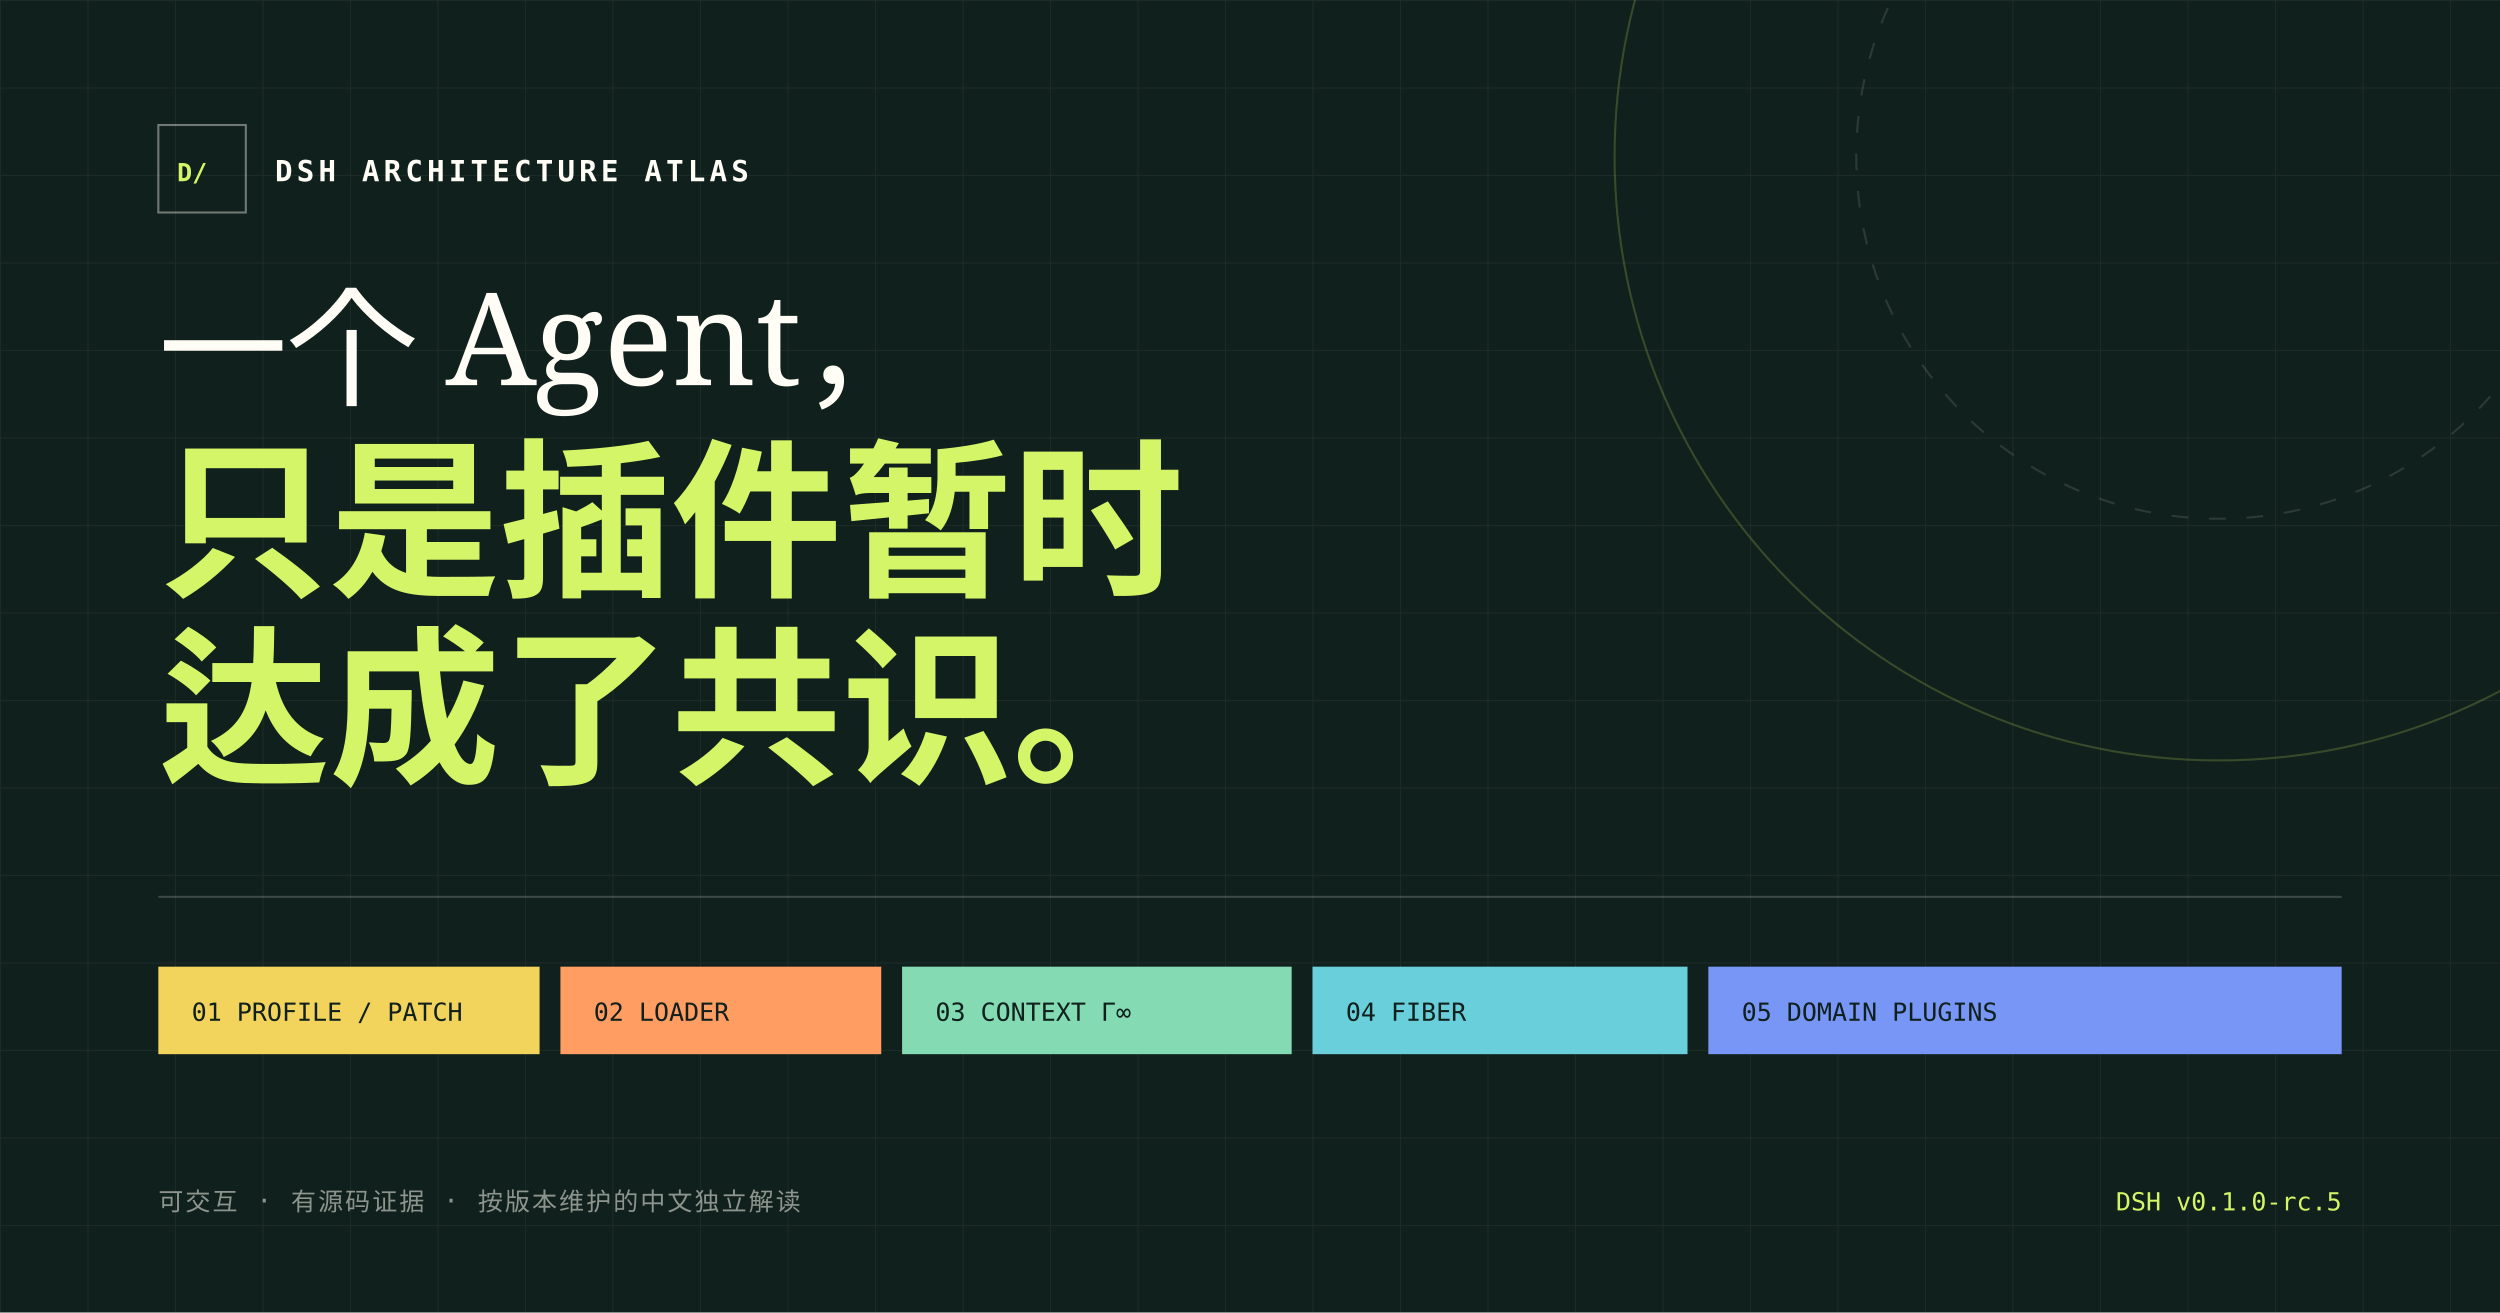
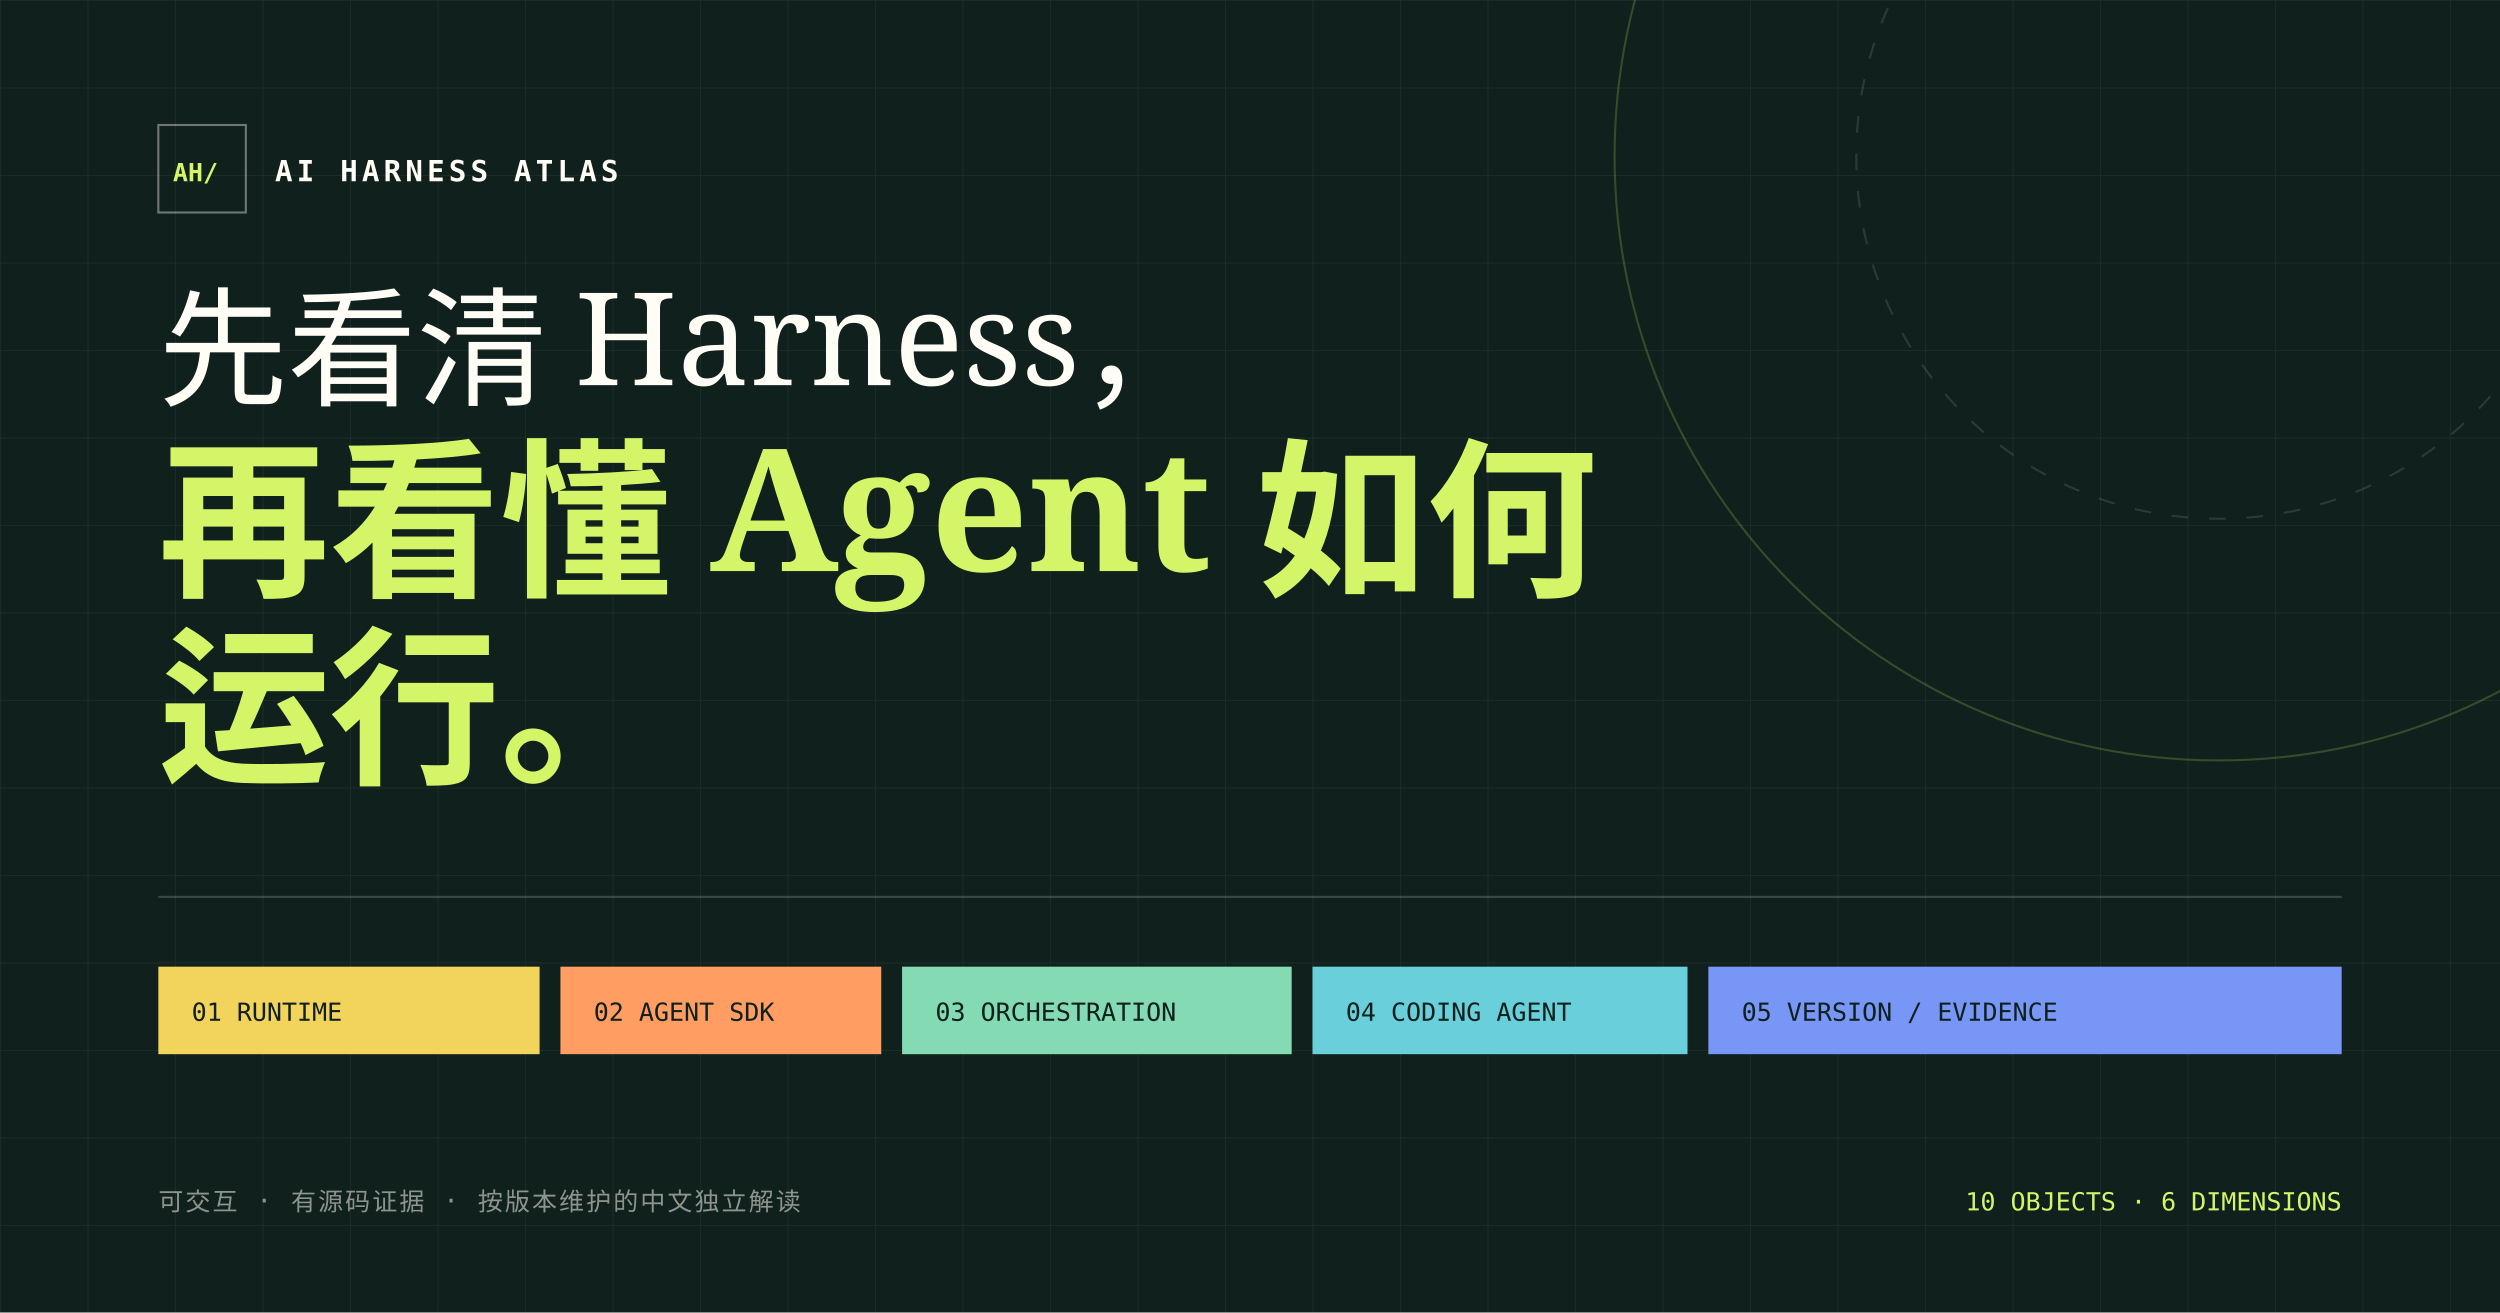
<svg xmlns="http://www.w3.org/2000/svg" width="1200" height="630" viewBox="0 0 1200 630">
  <defs>
    <pattern id="grid" width="42" height="42" patternUnits="userSpaceOnUse">
      <path d="M42 0H0V42" fill="none" stroke="#fffdf6" stroke-opacity=".055" />
    </pattern>
  </defs>
  <rect width="1200" height="630" fill="#10201c" />
  <rect width="1200" height="630" fill="url(#grid)" />
  <circle cx="1065" cy="75" r="290" fill="none" stroke="#d5f568" stroke-opacity=".2" />
  <circle cx="1065" cy="75" r="174" fill="none" stroke="#fffdf6" stroke-opacity=".12" stroke-dasharray="8 10" />
  <g transform="translate(76 60)">
    <rect width="42" height="42" fill="none" stroke="#fffdf6" stroke-opacity=".4" />
-     <text x="9" y="27" fill="#d5f568" font-family="monospace" font-size="12" font-weight="700">D/</text>
-     <text x="56" y="27" fill="#fffdf6" font-family="monospace" font-size="14" font-weight="700" letter-spacing="2">DSH ARCHITECTURE ATLAS</text>
+     <text x="7" y="27" fill="#d5f568" font-family="monospace" font-size="12" font-weight="700">AH/</text>
+     <text x="56" y="27" fill="#fffdf6" font-family="monospace" font-size="14" font-weight="700" letter-spacing="2">AI HARNESS ATLAS</text>
  </g>
-   <text x="76" y="190" fill="#fffdf6" font-family="STSong, Songti SC, serif" font-size="62">一个 Agent，</text>
-   <text x="76" y="280" fill="#d5f568" font-family="STSong, Songti SC, serif" font-size="82" font-weight="600">只是插件暂时</text>
-   <text x="76" y="370" fill="#d5f568" font-family="STSong, Songti SC, serif" font-size="82" font-weight="600">达成了共识。</text>
+   <text x="76" y="190" fill="#fffdf6" font-family="STSong, Songti SC, serif" font-size="62">先看清 Harness，</text>
+   <text x="76" y="280" fill="#d5f568" font-family="STSong, Songti SC, serif" font-size="82" font-weight="600">再看懂 Agent 如何</text>
+   <text x="76" y="370" fill="#d5f568" font-family="STSong, Songti SC, serif" font-size="82" font-weight="600">运行。</text>
  <g transform="translate(76 430)">
    <rect width="1048" height="1" fill="#fffdf6" opacity=".18" />
    <g transform="translate(0 34)" font-family="monospace" font-size="12">
      <rect width="183" height="42" fill="#f2d35c" />
-       <text x="16" y="26" fill="#10201c">01 PROFILE / PATCH</text>
+       <text x="16" y="26" fill="#10201c">01 RUNTIME</text>
      <rect x="193" width="154" height="42" fill="#ff9d63" />
-       <text x="209" y="26" fill="#10201c">02 LOADER</text>
+       <text x="209" y="26" fill="#10201c">02 AGENT SDK</text>
      <rect x="357" width="187" height="42" fill="#83dab3" />
-       <text x="373" y="26" fill="#10201c">03 CONTEXT Γ∞</text>
+       <text x="373" y="26" fill="#10201c">03 ORCHESTRATION</text>
      <rect x="554" width="180" height="42" fill="#69cfdb" />
-       <text x="570" y="26" fill="#10201c">04 FIBER</text>
+       <text x="570" y="26" fill="#10201c">04 CODING AGENT</text>
      <rect x="744" width="304" height="42" fill="#7796f5" />
-       <text x="760" y="26" fill="#10201c">05 DOMAIN PLUGINS</text>
+       <text x="760" y="26" fill="#10201c">05 VERSION / EVIDENCE</text>
    </g>
  </g>
  <text x="76" y="581" fill="#fffdf6" fill-opacity=".52" font-family="monospace" font-size="12" letter-spacing="1">可交互 · 有源码证据 · 按版本维护的中文独立解读</text>
-   <text x="1124" y="581" fill="#d5f568" font-family="monospace" font-size="12" text-anchor="end">DSH v0.1.0-rc.5</text>
+   <text x="1124" y="581" fill="#d5f568" font-family="monospace" font-size="12" text-anchor="end">10 OBJECTS · 6 DIMENSIONS</text>
</svg>
